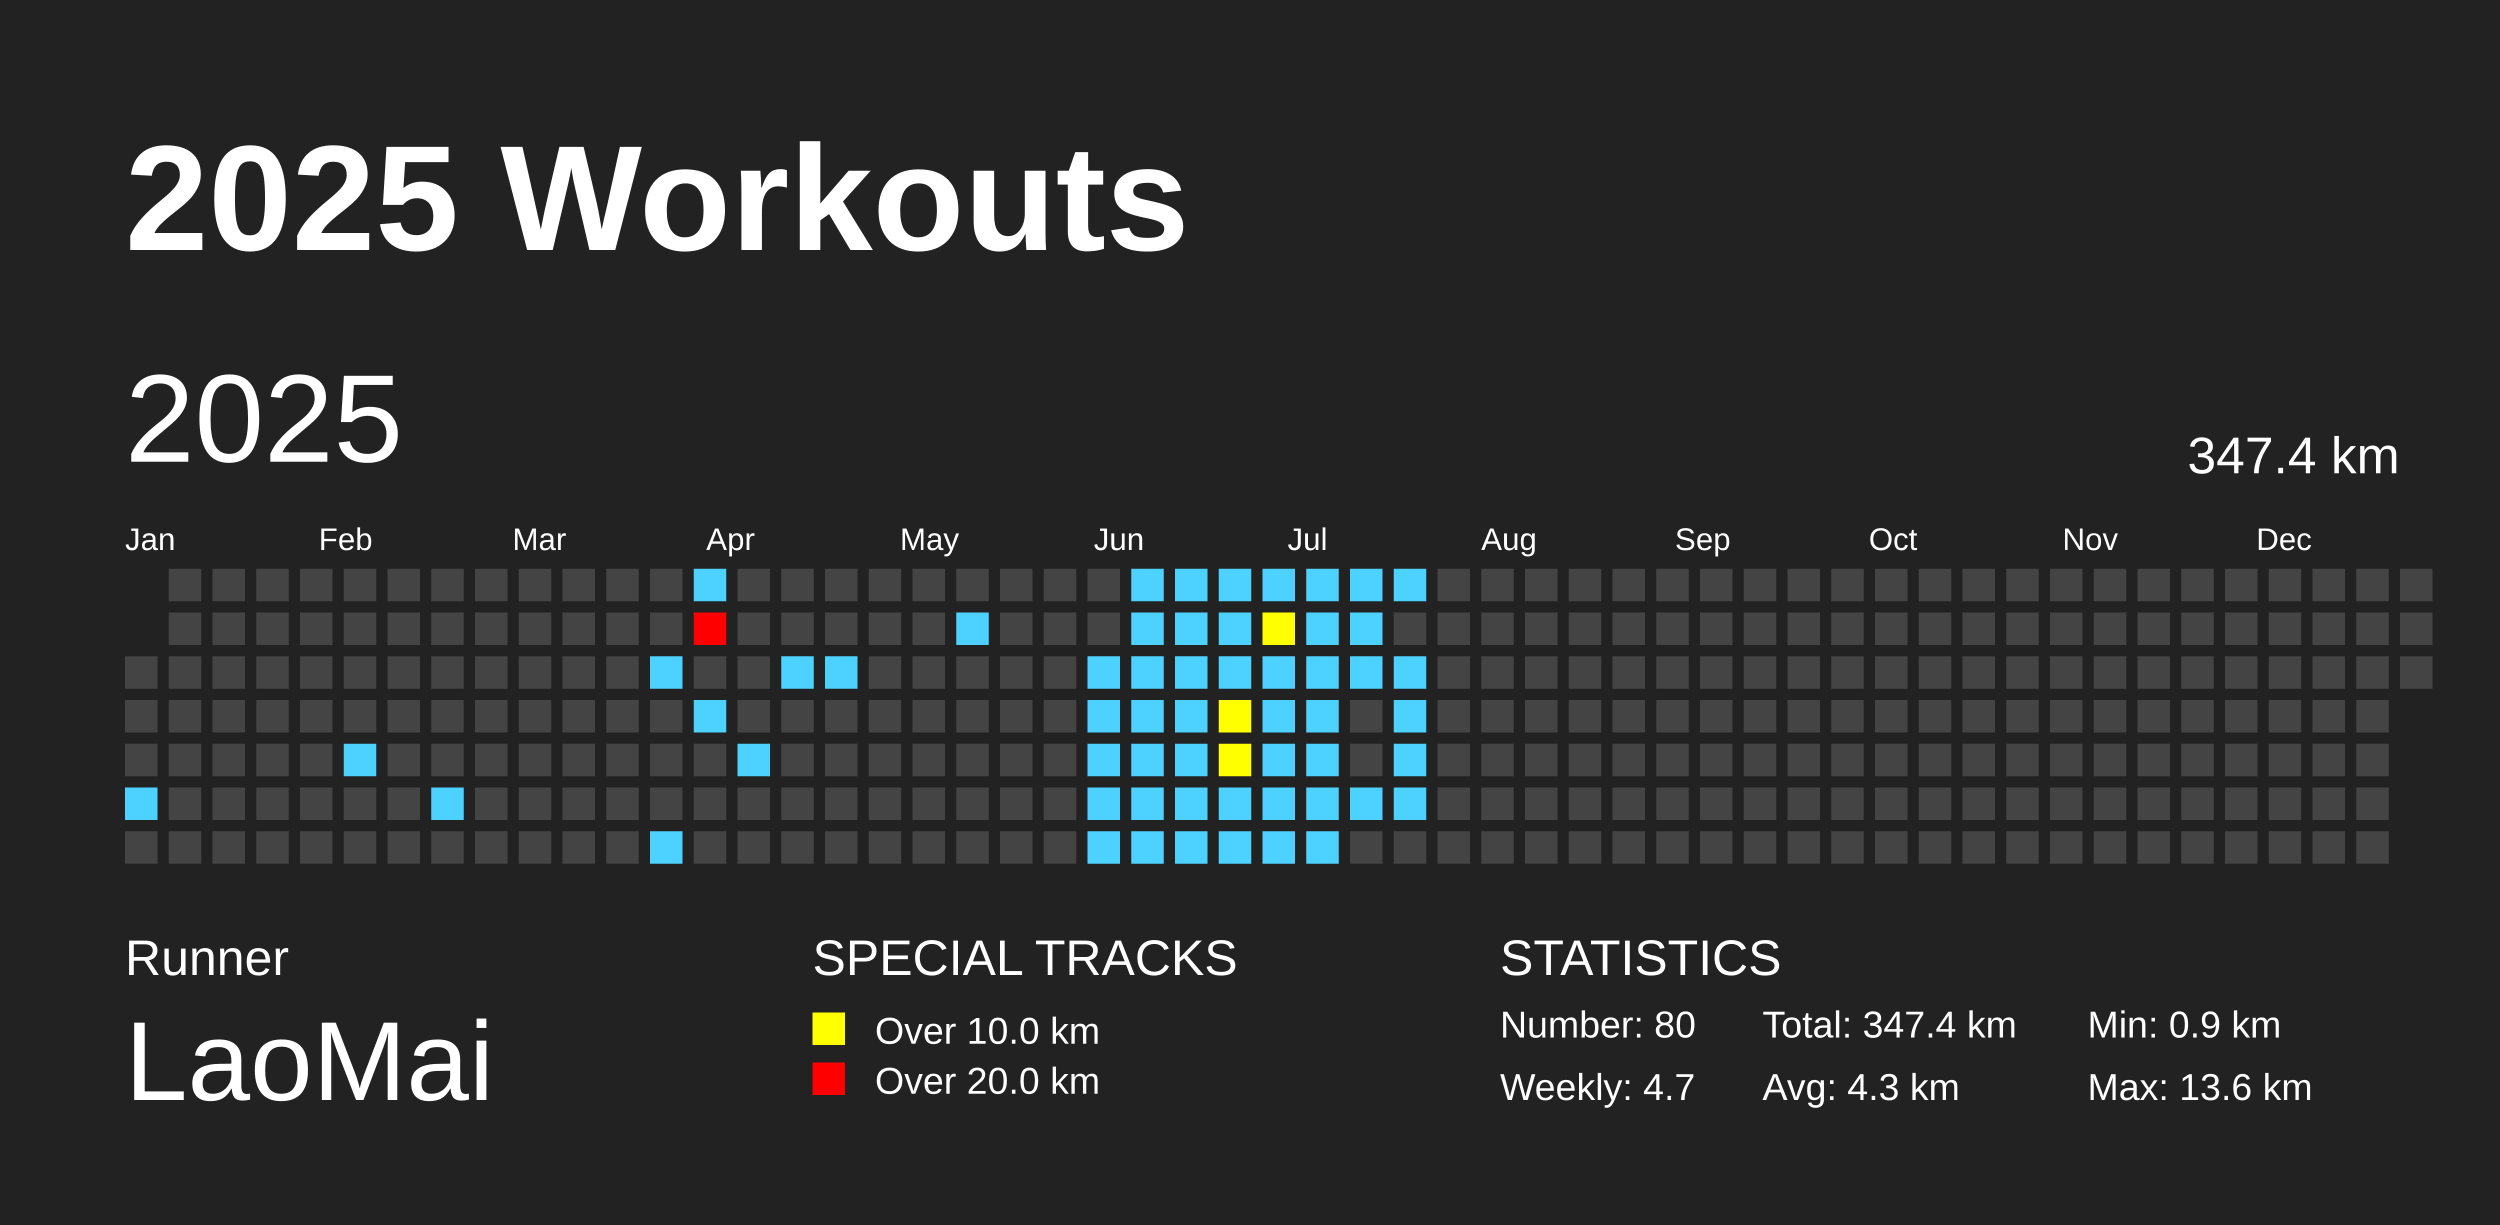
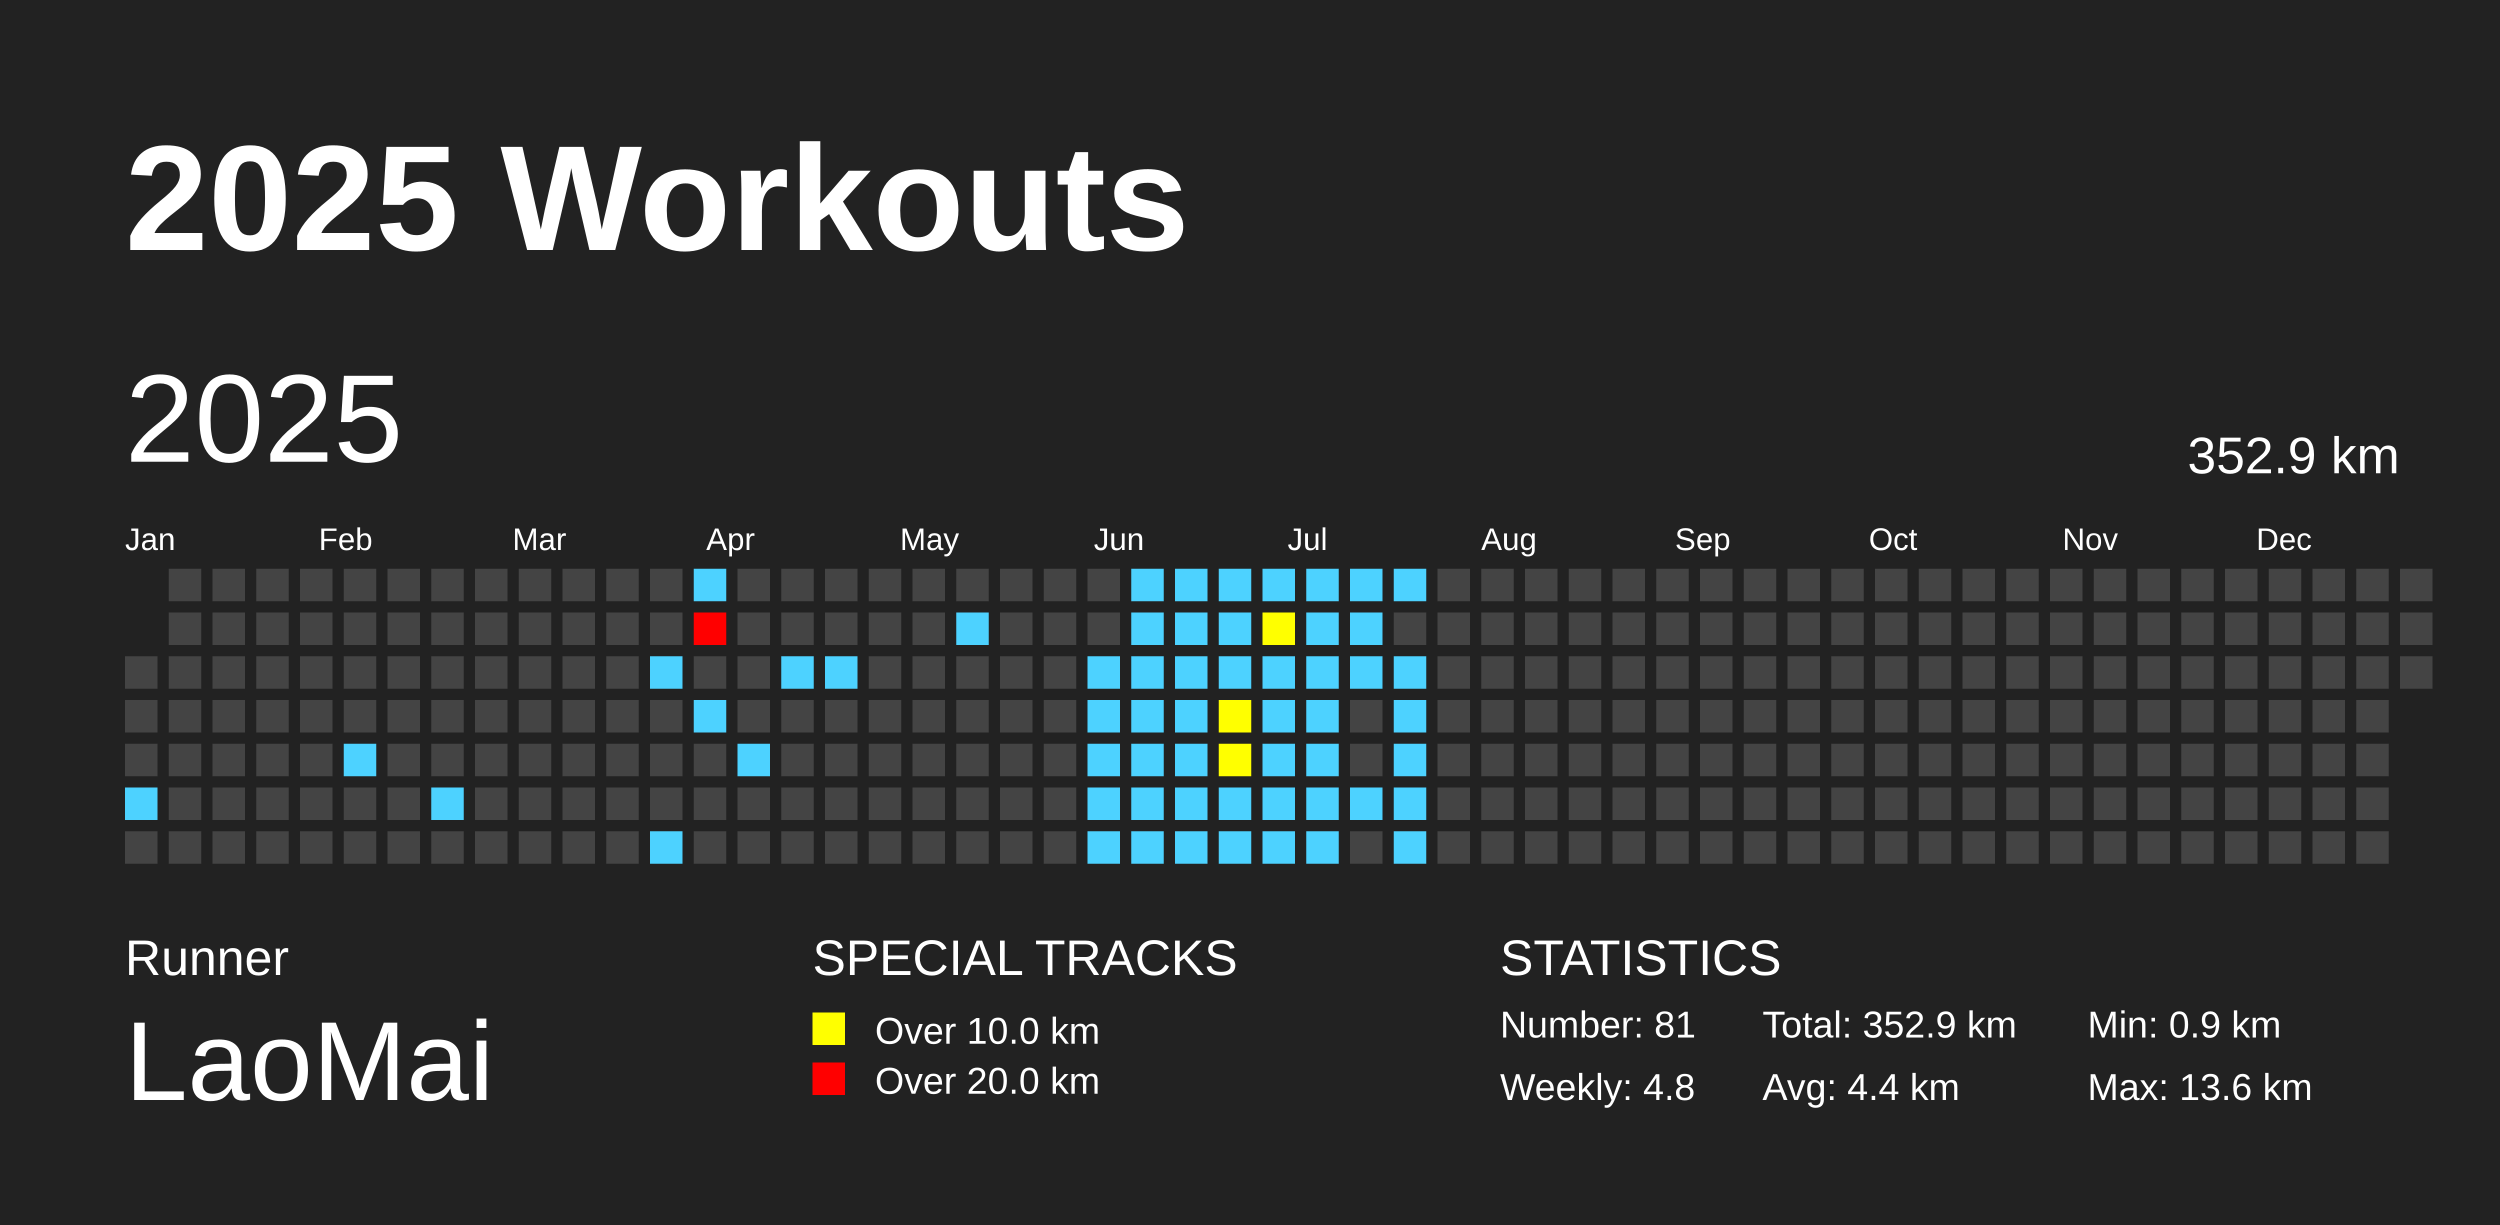
<svg xmlns="http://www.w3.org/2000/svg" baseProfile="full" height="98mm" version="1.1" viewBox="0,0,200,98" width="200mm">
  <defs />
  <rect fill="#222222" height="98" width="200" x="0" y="0" />
  <text fill="#FFFFFF" style="font-size:12px; font-family:Arial; font-weight:bold;" x="10" y="20">2025 Workouts</text>
  <text fill="#FFFFFF" style="font-size:4px; font-family:Arial" x="10" y="78">Runner</text>
  <text fill="#FFFFFF" style="font-size:9px; font-family:Arial" x="10" y="88">LaoMai</text>
  <text fill="#FFFFFF" style="font-size:4px; font-family:Arial" x="65" y="78">SPECIAL TRACKS</text>
  <rect fill="yellow" height="2.6" width="2.6" x="65" y="81" />
  <text fill="#FFFFFF" style="font-size:3px; font-family:Arial" x="70" y="83.5">Over 10.0 km</text>
  <rect fill="red" height="2.6" width="2.6" x="65" y="85" />
  <text fill="#FFFFFF" style="font-size:3px; font-family:Arial" x="70" y="87.5">Over 20.0 km</text>
  <text fill="#FFFFFF" style="font-size:4px; font-family:Arial" x="120" y="78">STATISTICS</text>
-   <text fill="#FFFFFF" style="font-size:3px; font-family:Arial" x="120" y="83">Number: 80</text>
-   <text fill="#FFFFFF" style="font-size:3px; font-family:Arial" x="120" y="88">Weekly: 4.7</text>
-   <text fill="#FFFFFF" style="font-size:3px; font-family:Arial" x="141" y="83">Total: 347.4 km</text>
-   <text fill="#FFFFFF" style="font-size:3px; font-family:Arial" x="141" y="88">Avg: 4.3 km</text>
+   <text fill="#FFFFFF" style="font-size:3px; font-family:Arial" x="120" y="83">Number: 81</text>
+   <text fill="#FFFFFF" style="font-size:3px; font-family:Arial" x="120" y="88">Weekly: 4.8</text>
+   <text fill="#FFFFFF" style="font-size:3px; font-family:Arial" x="141" y="83">Total: 352.9 km</text>
+   <text fill="#FFFFFF" style="font-size:3px; font-family:Arial" x="141" y="88">Avg: 4.4 km</text>
  <text fill="#FFFFFF" style="font-size:3px; font-family:Arial" x="167" y="83">Min: 0.9 km</text>
  <text fill="#FFFFFF" style="font-size:3px; font-family:Arial" x="167" y="88">Max: 13.6 km</text>
  <text dominant-baseline="hanging" fill="#FFFFFF" style="font-size:10.0px; font-family:Arial;" x="10" y="30">2025</text>
-   <text dominant-baseline="hanging" fill="#FFFFFF" style="font-size:4.125px; font-family:Arial;" x="175" y="35">347.4 km</text>
+   <text dominant-baseline="hanging" fill="#FFFFFF" style="font-size:4.125px; font-family:Arial;" x="175" y="35">352.9 km</text>
  <text fill="#FFFFFF" style="font-size:2.5px; font-family:Arial" x="10.0" y="44">Jan</text>
  <text fill="#FFFFFF" style="font-size:2.5px; font-family:Arial" x="25.5" y="44">Feb</text>
  <text fill="#FFFFFF" style="font-size:2.5px; font-family:Arial" x="41.0" y="44">Mar</text>
  <text fill="#FFFFFF" style="font-size:2.5px; font-family:Arial" x="56.5" y="44">Apr</text>
  <text fill="#FFFFFF" style="font-size:2.5px; font-family:Arial" x="72.0" y="44">May</text>
  <text fill="#FFFFFF" style="font-size:2.5px; font-family:Arial" x="87.5" y="44">Jun</text>
  <text fill="#FFFFFF" style="font-size:2.5px; font-family:Arial" x="103.0" y="44">Jul</text>
  <text fill="#FFFFFF" style="font-size:2.5px; font-family:Arial" x="118.5" y="44">Aug</text>
  <text fill="#FFFFFF" style="font-size:2.5px; font-family:Arial" x="134.0" y="44">Sep</text>
  <text fill="#FFFFFF" style="font-size:2.5px; font-family:Arial" x="149.5" y="44">Oct</text>
  <text fill="#FFFFFF" style="font-size:2.5px; font-family:Arial" x="165.0" y="44">Nov</text>
  <text fill="#FFFFFF" style="font-size:2.5px; font-family:Arial" x="180.5" y="44">Dec</text>
  <rect fill="#444444" height="2.6" width="2.6" x="10.0" y="52.5" />
  <rect fill="#444444" height="2.6" width="2.6" x="10.0" y="56.0" />
  <rect fill="#444444" height="2.6" width="2.6" x="10.0" y="59.5" />
  <rect fill="#4DD2FF" height="2.6" width="2.6" x="10.0" y="63.0" />
  <rect fill="#444444" height="2.6" width="2.6" x="10.0" y="66.5" />
  <rect fill="#444444" height="2.6" width="2.6" x="13.5" y="45.5" />
  <rect fill="#444444" height="2.6" width="2.6" x="13.5" y="49.0" />
  <rect fill="#444444" height="2.6" width="2.6" x="13.5" y="52.5" />
  <rect fill="#444444" height="2.6" width="2.6" x="13.5" y="56.0" />
  <rect fill="#444444" height="2.6" width="2.6" x="13.5" y="59.5" />
  <rect fill="#444444" height="2.6" width="2.6" x="13.5" y="63.0" />
  <rect fill="#444444" height="2.6" width="2.6" x="13.5" y="66.5" />
  <rect fill="#444444" height="2.6" width="2.6" x="17.0" y="45.5" />
  <rect fill="#444444" height="2.6" width="2.6" x="17.0" y="49.0" />
  <rect fill="#444444" height="2.6" width="2.6" x="17.0" y="52.5" />
  <rect fill="#444444" height="2.6" width="2.6" x="17.0" y="56.0" />
  <rect fill="#444444" height="2.6" width="2.6" x="17.0" y="59.5" />
  <rect fill="#444444" height="2.6" width="2.6" x="17.0" y="63.0" />
  <rect fill="#444444" height="2.6" width="2.6" x="17.0" y="66.5" />
  <rect fill="#444444" height="2.6" width="2.6" x="20.5" y="45.5" />
  <rect fill="#444444" height="2.6" width="2.6" x="20.5" y="49.0" />
  <rect fill="#444444" height="2.6" width="2.6" x="20.5" y="52.5" />
  <rect fill="#444444" height="2.6" width="2.6" x="20.5" y="56.0" />
  <rect fill="#444444" height="2.6" width="2.6" x="20.5" y="59.5" />
  <rect fill="#444444" height="2.6" width="2.6" x="20.5" y="63.0" />
  <rect fill="#444444" height="2.6" width="2.6" x="20.5" y="66.5" />
  <rect fill="#444444" height="2.6" width="2.6" x="24.0" y="45.5" />
  <rect fill="#444444" height="2.6" width="2.6" x="24.0" y="49.0" />
  <rect fill="#444444" height="2.6" width="2.6" x="24.0" y="52.5" />
  <rect fill="#444444" height="2.6" width="2.6" x="24.0" y="56.0" />
  <rect fill="#444444" height="2.6" width="2.6" x="24.0" y="59.5" />
  <rect fill="#444444" height="2.6" width="2.6" x="24.0" y="63.0" />
  <rect fill="#444444" height="2.6" width="2.6" x="24.0" y="66.5" />
  <rect fill="#444444" height="2.6" width="2.6" x="27.5" y="45.5" />
  <rect fill="#444444" height="2.6" width="2.6" x="27.5" y="49.0" />
  <rect fill="#444444" height="2.6" width="2.6" x="27.5" y="52.5" />
  <rect fill="#444444" height="2.6" width="2.6" x="27.5" y="56.0" />
  <rect fill="#4DD2FF" height="2.6" width="2.6" x="27.5" y="59.5" />
  <rect fill="#444444" height="2.6" width="2.6" x="27.5" y="63.0" />
  <rect fill="#444444" height="2.6" width="2.6" x="27.5" y="66.5" />
  <rect fill="#444444" height="2.6" width="2.6" x="31.0" y="45.5" />
  <rect fill="#444444" height="2.6" width="2.6" x="31.0" y="49.0" />
  <rect fill="#444444" height="2.6" width="2.6" x="31.0" y="52.5" />
  <rect fill="#444444" height="2.6" width="2.6" x="31.0" y="56.0" />
  <rect fill="#444444" height="2.6" width="2.6" x="31.0" y="59.5" />
  <rect fill="#444444" height="2.6" width="2.6" x="31.0" y="63.0" />
  <rect fill="#444444" height="2.6" width="2.6" x="31.0" y="66.5" />
  <rect fill="#444444" height="2.6" width="2.6" x="34.5" y="45.5" />
  <rect fill="#444444" height="2.6" width="2.6" x="34.5" y="49.0" />
  <rect fill="#444444" height="2.6" width="2.6" x="34.5" y="52.5" />
  <rect fill="#444444" height="2.6" width="2.6" x="34.5" y="56.0" />
  <rect fill="#444444" height="2.6" width="2.6" x="34.5" y="59.5" />
  <rect fill="#4DD2FF" height="2.6" width="2.6" x="34.5" y="63.0" />
  <rect fill="#444444" height="2.6" width="2.6" x="34.5" y="66.5" />
  <rect fill="#444444" height="2.6" width="2.6" x="38.0" y="45.5" />
  <rect fill="#444444" height="2.6" width="2.6" x="38.0" y="49.0" />
  <rect fill="#444444" height="2.6" width="2.6" x="38.0" y="52.5" />
  <rect fill="#444444" height="2.6" width="2.6" x="38.0" y="56.0" />
  <rect fill="#444444" height="2.6" width="2.6" x="38.0" y="59.5" />
  <rect fill="#444444" height="2.6" width="2.6" x="38.0" y="63.0" />
  <rect fill="#444444" height="2.6" width="2.6" x="38.0" y="66.5" />
  <rect fill="#444444" height="2.6" width="2.6" x="41.5" y="45.5" />
  <rect fill="#444444" height="2.6" width="2.6" x="41.5" y="49.0" />
  <rect fill="#444444" height="2.6" width="2.6" x="41.5" y="52.5" />
  <rect fill="#444444" height="2.6" width="2.6" x="41.5" y="56.0" />
  <rect fill="#444444" height="2.6" width="2.6" x="41.5" y="59.5" />
  <rect fill="#444444" height="2.6" width="2.6" x="41.5" y="63.0" />
  <rect fill="#444444" height="2.6" width="2.6" x="41.5" y="66.5" />
  <rect fill="#444444" height="2.6" width="2.6" x="45.0" y="45.5" />
  <rect fill="#444444" height="2.6" width="2.6" x="45.0" y="49.0" />
  <rect fill="#444444" height="2.6" width="2.6" x="45.0" y="52.5" />
  <rect fill="#444444" height="2.6" width="2.6" x="45.0" y="56.0" />
  <rect fill="#444444" height="2.6" width="2.6" x="45.0" y="59.5" />
  <rect fill="#444444" height="2.6" width="2.6" x="45.0" y="63.0" />
  <rect fill="#444444" height="2.6" width="2.6" x="45.0" y="66.5" />
  <rect fill="#444444" height="2.6" width="2.6" x="48.5" y="45.5" />
  <rect fill="#444444" height="2.6" width="2.6" x="48.5" y="49.0" />
  <rect fill="#444444" height="2.6" width="2.6" x="48.5" y="52.5" />
  <rect fill="#444444" height="2.6" width="2.6" x="48.5" y="56.0" />
  <rect fill="#444444" height="2.6" width="2.6" x="48.5" y="59.5" />
  <rect fill="#444444" height="2.6" width="2.6" x="48.5" y="63.0" />
  <rect fill="#444444" height="2.6" width="2.6" x="48.5" y="66.5" />
  <rect fill="#444444" height="2.6" width="2.6" x="52.0" y="45.5" />
  <rect fill="#444444" height="2.6" width="2.6" x="52.0" y="49.0" />
  <rect fill="#4DD2FF" height="2.6" width="2.6" x="52.0" y="52.5" />
  <rect fill="#444444" height="2.6" width="2.6" x="52.0" y="56.0" />
  <rect fill="#444444" height="2.6" width="2.6" x="52.0" y="59.5" />
  <rect fill="#444444" height="2.6" width="2.6" x="52.0" y="63.0" />
  <rect fill="#4DD2FF" height="2.6" width="2.6" x="52.0" y="66.5" />
  <rect fill="#4DD2FF" height="2.6" width="2.6" x="55.5" y="45.5" />
  <rect fill="red" height="2.6" width="2.6" x="55.5" y="49.0" />
  <rect fill="#444444" height="2.6" width="2.6" x="55.5" y="52.5" />
  <rect fill="#4DD2FF" height="2.6" width="2.6" x="55.5" y="56.0" />
  <rect fill="#444444" height="2.6" width="2.6" x="55.5" y="59.5" />
  <rect fill="#444444" height="2.6" width="2.6" x="55.5" y="63.0" />
  <rect fill="#444444" height="2.6" width="2.6" x="55.5" y="66.5" />
  <rect fill="#444444" height="2.6" width="2.6" x="59.0" y="45.5" />
  <rect fill="#444444" height="2.6" width="2.6" x="59.0" y="49.0" />
  <rect fill="#444444" height="2.6" width="2.6" x="59.0" y="52.5" />
  <rect fill="#444444" height="2.6" width="2.6" x="59.0" y="56.0" />
  <rect fill="#4DD2FF" height="2.6" width="2.6" x="59.0" y="59.5" />
  <rect fill="#444444" height="2.6" width="2.6" x="59.0" y="63.0" />
  <rect fill="#444444" height="2.6" width="2.6" x="59.0" y="66.5" />
  <rect fill="#444444" height="2.6" width="2.6" x="62.5" y="45.5" />
  <rect fill="#444444" height="2.6" width="2.6" x="62.5" y="49.0" />
  <rect fill="#4DD2FF" height="2.6" width="2.6" x="62.5" y="52.5" />
  <rect fill="#444444" height="2.6" width="2.6" x="62.5" y="56.0" />
  <rect fill="#444444" height="2.6" width="2.6" x="62.5" y="59.5" />
  <rect fill="#444444" height="2.6" width="2.6" x="62.5" y="63.0" />
  <rect fill="#444444" height="2.6" width="2.6" x="62.5" y="66.5" />
  <rect fill="#444444" height="2.6" width="2.6" x="66.0" y="45.5" />
  <rect fill="#444444" height="2.6" width="2.6" x="66.0" y="49.0" />
  <rect fill="#4DD2FF" height="2.6" width="2.6" x="66.0" y="52.5" />
  <rect fill="#444444" height="2.6" width="2.6" x="66.0" y="56.0" />
  <rect fill="#444444" height="2.6" width="2.6" x="66.0" y="59.5" />
  <rect fill="#444444" height="2.6" width="2.6" x="66.0" y="63.0" />
  <rect fill="#444444" height="2.6" width="2.6" x="66.0" y="66.5" />
  <rect fill="#444444" height="2.6" width="2.6" x="69.5" y="45.5" />
  <rect fill="#444444" height="2.6" width="2.6" x="69.5" y="49.0" />
  <rect fill="#444444" height="2.6" width="2.6" x="69.5" y="52.5" />
  <rect fill="#444444" height="2.6" width="2.6" x="69.5" y="56.0" />
  <rect fill="#444444" height="2.6" width="2.6" x="69.5" y="59.5" />
  <rect fill="#444444" height="2.6" width="2.6" x="69.5" y="63.0" />
  <rect fill="#444444" height="2.6" width="2.6" x="69.5" y="66.5" />
  <rect fill="#444444" height="2.6" width="2.6" x="73.0" y="45.5" />
  <rect fill="#444444" height="2.6" width="2.6" x="73.0" y="49.0" />
  <rect fill="#444444" height="2.6" width="2.6" x="73.0" y="52.5" />
  <rect fill="#444444" height="2.6" width="2.6" x="73.0" y="56.0" />
  <rect fill="#444444" height="2.6" width="2.6" x="73.0" y="59.5" />
  <rect fill="#444444" height="2.6" width="2.6" x="73.0" y="63.0" />
  <rect fill="#444444" height="2.6" width="2.6" x="73.0" y="66.5" />
  <rect fill="#444444" height="2.6" width="2.6" x="76.5" y="45.5" />
  <rect fill="#4DD2FF" height="2.6" width="2.6" x="76.5" y="49.0" />
  <rect fill="#444444" height="2.6" width="2.6" x="76.5" y="52.5" />
  <rect fill="#444444" height="2.6" width="2.6" x="76.5" y="56.0" />
  <rect fill="#444444" height="2.6" width="2.6" x="76.5" y="59.5" />
  <rect fill="#444444" height="2.6" width="2.6" x="76.5" y="63.0" />
  <rect fill="#444444" height="2.6" width="2.6" x="76.5" y="66.5" />
  <rect fill="#444444" height="2.6" width="2.6" x="80.0" y="45.5" />
  <rect fill="#444444" height="2.6" width="2.6" x="80.0" y="49.0" />
  <rect fill="#444444" height="2.6" width="2.6" x="80.0" y="52.5" />
  <rect fill="#444444" height="2.6" width="2.6" x="80.0" y="56.0" />
  <rect fill="#444444" height="2.6" width="2.6" x="80.0" y="59.5" />
  <rect fill="#444444" height="2.6" width="2.6" x="80.0" y="63.0" />
  <rect fill="#444444" height="2.6" width="2.6" x="80.0" y="66.5" />
  <rect fill="#444444" height="2.6" width="2.6" x="83.5" y="45.5" />
  <rect fill="#444444" height="2.6" width="2.6" x="83.5" y="49.0" />
  <rect fill="#444444" height="2.6" width="2.6" x="83.5" y="52.5" />
  <rect fill="#444444" height="2.6" width="2.6" x="83.5" y="56.0" />
  <rect fill="#444444" height="2.6" width="2.6" x="83.5" y="59.5" />
  <rect fill="#444444" height="2.6" width="2.6" x="83.5" y="63.0" />
  <rect fill="#444444" height="2.6" width="2.6" x="83.5" y="66.5" />
  <rect fill="#444444" height="2.6" width="2.6" x="87.0" y="45.5" />
  <rect fill="#444444" height="2.6" width="2.6" x="87.0" y="49.0" />
  <rect fill="#4DD2FF" height="2.6" width="2.6" x="87.0" y="52.5" />
  <rect fill="#4DD2FF" height="2.6" width="2.6" x="87.0" y="56.0" />
  <rect fill="#4DD2FF" height="2.6" width="2.6" x="87.0" y="59.5" />
  <rect fill="#4DD2FF" height="2.6" width="2.6" x="87.0" y="63.0" />
  <rect fill="#4DD2FF" height="2.6" width="2.6" x="87.0" y="66.5" />
  <rect fill="#4DD2FF" height="2.6" width="2.6" x="90.5" y="45.5" />
  <rect fill="#4DD2FF" height="2.6" width="2.6" x="90.5" y="49.0" />
  <rect fill="#4DD2FF" height="2.6" width="2.6" x="90.5" y="52.5" />
  <rect fill="#4DD2FF" height="2.6" width="2.6" x="90.5" y="56.0" />
  <rect fill="#4DD2FF" height="2.6" width="2.6" x="90.5" y="59.5" />
  <rect fill="#4DD2FF" height="2.6" width="2.6" x="90.5" y="63.0" />
  <rect fill="#4DD2FF" height="2.6" width="2.6" x="90.5" y="66.5" />
  <rect fill="#4DD2FF" height="2.6" width="2.6" x="94.0" y="45.5" />
  <rect fill="#4DD2FF" height="2.6" width="2.6" x="94.0" y="49.0" />
  <rect fill="#4DD2FF" height="2.6" width="2.6" x="94.0" y="52.5" />
  <rect fill="#4DD2FF" height="2.6" width="2.6" x="94.0" y="56.0" />
  <rect fill="#4DD2FF" height="2.6" width="2.6" x="94.0" y="59.5" />
  <rect fill="#4DD2FF" height="2.6" width="2.6" x="94.0" y="63.0" />
  <rect fill="#4DD2FF" height="2.6" width="2.6" x="94.0" y="66.5" />
  <rect fill="#4DD2FF" height="2.6" width="2.6" x="97.5" y="45.5" />
  <rect fill="#4DD2FF" height="2.6" width="2.6" x="97.5" y="49.0" />
  <rect fill="#4DD2FF" height="2.6" width="2.6" x="97.5" y="52.5" />
  <rect fill="yellow" height="2.6" width="2.6" x="97.5" y="56.0" />
  <rect fill="yellow" height="2.6" width="2.6" x="97.5" y="59.5" />
  <rect fill="#4DD2FF" height="2.6" width="2.6" x="97.5" y="63.0" />
  <rect fill="#4DD2FF" height="2.6" width="2.6" x="97.5" y="66.5" />
  <rect fill="#4DD2FF" height="2.6" width="2.6" x="101.0" y="45.5" />
  <rect fill="yellow" height="2.6" width="2.6" x="101.0" y="49.0" />
  <rect fill="#4DD2FF" height="2.6" width="2.6" x="101.0" y="52.5" />
  <rect fill="#4DD2FF" height="2.6" width="2.6" x="101.0" y="56.0" />
  <rect fill="#4DD2FF" height="2.6" width="2.6" x="101.0" y="59.5" />
  <rect fill="#4DD2FF" height="2.6" width="2.6" x="101.0" y="63.0" />
  <rect fill="#4DD2FF" height="2.6" width="2.6" x="101.0" y="66.5" />
  <rect fill="#4DD2FF" height="2.6" width="2.6" x="104.5" y="45.5" />
  <rect fill="#4DD2FF" height="2.6" width="2.6" x="104.5" y="49.0" />
  <rect fill="#4DD2FF" height="2.6" width="2.6" x="104.5" y="52.5" />
  <rect fill="#4DD2FF" height="2.6" width="2.6" x="104.5" y="56.0" />
  <rect fill="#4DD2FF" height="2.6" width="2.6" x="104.5" y="59.5" />
  <rect fill="#4DD2FF" height="2.6" width="2.6" x="104.5" y="63.0" />
  <rect fill="#4DD2FF" height="2.6" width="2.6" x="104.5" y="66.5" />
  <rect fill="#4DD2FF" height="2.6" width="2.6" x="108.0" y="45.5" />
  <rect fill="#4DD2FF" height="2.6" width="2.6" x="108.0" y="49.0" />
  <rect fill="#4DD2FF" height="2.6" width="2.6" x="108.0" y="52.5" />
  <rect fill="#444444" height="2.6" width="2.6" x="108.0" y="56.0" />
  <rect fill="#444444" height="2.6" width="2.6" x="108.0" y="59.5" />
  <rect fill="#4DD2FF" height="2.6" width="2.6" x="108.0" y="63.0" />
  <rect fill="#444444" height="2.6" width="2.6" x="108.0" y="66.5" />
  <rect fill="#4DD2FF" height="2.6" width="2.6" x="111.5" y="45.5" />
  <rect fill="#444444" height="2.6" width="2.6" x="111.5" y="49.0" />
  <rect fill="#4DD2FF" height="2.6" width="2.6" x="111.5" y="52.5" />
  <rect fill="#4DD2FF" height="2.6" width="2.6" x="111.5" y="56.0" />
  <rect fill="#4DD2FF" height="2.6" width="2.6" x="111.5" y="59.5" />
  <rect fill="#4DD2FF" height="2.6" width="2.6" x="111.5" y="63.0" />
-   <rect fill="#444444" height="2.6" width="2.6" x="111.5" y="66.5" />
+   <rect fill="#4DD2FF" height="2.6" width="2.6" x="111.5" y="66.5" />
  <rect fill="#444444" height="2.6" width="2.6" x="115.0" y="45.5" />
  <rect fill="#444444" height="2.6" width="2.6" x="115.0" y="49.0" />
  <rect fill="#444444" height="2.6" width="2.6" x="115.0" y="52.5" />
  <rect fill="#444444" height="2.6" width="2.6" x="115.0" y="56.0" />
  <rect fill="#444444" height="2.6" width="2.6" x="115.0" y="59.5" />
  <rect fill="#444444" height="2.6" width="2.6" x="115.0" y="63.0" />
  <rect fill="#444444" height="2.6" width="2.6" x="115.0" y="66.5" />
  <rect fill="#444444" height="2.6" width="2.6" x="118.5" y="45.5" />
  <rect fill="#444444" height="2.6" width="2.6" x="118.5" y="49.0" />
  <rect fill="#444444" height="2.6" width="2.6" x="118.5" y="52.5" />
  <rect fill="#444444" height="2.6" width="2.6" x="118.5" y="56.0" />
  <rect fill="#444444" height="2.6" width="2.6" x="118.5" y="59.5" />
  <rect fill="#444444" height="2.6" width="2.6" x="118.5" y="63.0" />
  <rect fill="#444444" height="2.6" width="2.6" x="118.5" y="66.5" />
  <rect fill="#444444" height="2.6" width="2.6" x="122.0" y="45.5" />
  <rect fill="#444444" height="2.6" width="2.6" x="122.0" y="49.0" />
  <rect fill="#444444" height="2.6" width="2.6" x="122.0" y="52.5" />
  <rect fill="#444444" height="2.6" width="2.6" x="122.0" y="56.0" />
  <rect fill="#444444" height="2.6" width="2.6" x="122.0" y="59.5" />
  <rect fill="#444444" height="2.6" width="2.6" x="122.0" y="63.0" />
  <rect fill="#444444" height="2.6" width="2.6" x="122.0" y="66.5" />
  <rect fill="#444444" height="2.6" width="2.6" x="125.5" y="45.5" />
  <rect fill="#444444" height="2.6" width="2.6" x="125.5" y="49.0" />
  <rect fill="#444444" height="2.6" width="2.6" x="125.5" y="52.5" />
  <rect fill="#444444" height="2.6" width="2.6" x="125.5" y="56.0" />
  <rect fill="#444444" height="2.6" width="2.6" x="125.5" y="59.5" />
  <rect fill="#444444" height="2.6" width="2.6" x="125.5" y="63.0" />
  <rect fill="#444444" height="2.6" width="2.6" x="125.5" y="66.5" />
  <rect fill="#444444" height="2.6" width="2.6" x="129.0" y="45.5" />
  <rect fill="#444444" height="2.6" width="2.6" x="129.0" y="49.0" />
  <rect fill="#444444" height="2.6" width="2.6" x="129.0" y="52.5" />
  <rect fill="#444444" height="2.6" width="2.6" x="129.0" y="56.0" />
  <rect fill="#444444" height="2.6" width="2.6" x="129.0" y="59.5" />
  <rect fill="#444444" height="2.6" width="2.6" x="129.0" y="63.0" />
  <rect fill="#444444" height="2.6" width="2.6" x="129.0" y="66.5" />
  <rect fill="#444444" height="2.6" width="2.6" x="132.5" y="45.5" />
  <rect fill="#444444" height="2.6" width="2.6" x="132.5" y="49.0" />
  <rect fill="#444444" height="2.6" width="2.6" x="132.5" y="52.5" />
  <rect fill="#444444" height="2.6" width="2.6" x="132.5" y="56.0" />
  <rect fill="#444444" height="2.6" width="2.6" x="132.5" y="59.5" />
  <rect fill="#444444" height="2.6" width="2.6" x="132.5" y="63.0" />
  <rect fill="#444444" height="2.6" width="2.6" x="132.5" y="66.5" />
  <rect fill="#444444" height="2.6" width="2.6" x="136.0" y="45.5" />
  <rect fill="#444444" height="2.6" width="2.6" x="136.0" y="49.0" />
  <rect fill="#444444" height="2.6" width="2.6" x="136.0" y="52.5" />
  <rect fill="#444444" height="2.6" width="2.6" x="136.0" y="56.0" />
  <rect fill="#444444" height="2.6" width="2.6" x="136.0" y="59.5" />
  <rect fill="#444444" height="2.6" width="2.6" x="136.0" y="63.0" />
  <rect fill="#444444" height="2.6" width="2.6" x="136.0" y="66.5" />
  <rect fill="#444444" height="2.6" width="2.6" x="139.5" y="45.5" />
  <rect fill="#444444" height="2.6" width="2.6" x="139.5" y="49.0" />
  <rect fill="#444444" height="2.6" width="2.6" x="139.5" y="52.5" />
  <rect fill="#444444" height="2.6" width="2.6" x="139.5" y="56.0" />
  <rect fill="#444444" height="2.6" width="2.6" x="139.5" y="59.5" />
  <rect fill="#444444" height="2.6" width="2.6" x="139.5" y="63.0" />
  <rect fill="#444444" height="2.6" width="2.6" x="139.5" y="66.5" />
  <rect fill="#444444" height="2.6" width="2.6" x="143.0" y="45.5" />
  <rect fill="#444444" height="2.6" width="2.6" x="143.0" y="49.0" />
  <rect fill="#444444" height="2.6" width="2.6" x="143.0" y="52.5" />
  <rect fill="#444444" height="2.6" width="2.6" x="143.0" y="56.0" />
  <rect fill="#444444" height="2.6" width="2.6" x="143.0" y="59.5" />
  <rect fill="#444444" height="2.6" width="2.6" x="143.0" y="63.0" />
  <rect fill="#444444" height="2.6" width="2.6" x="143.0" y="66.5" />
  <rect fill="#444444" height="2.6" width="2.6" x="146.5" y="45.5" />
  <rect fill="#444444" height="2.6" width="2.6" x="146.5" y="49.0" />
  <rect fill="#444444" height="2.6" width="2.6" x="146.5" y="52.5" />
  <rect fill="#444444" height="2.6" width="2.6" x="146.5" y="56.0" />
  <rect fill="#444444" height="2.6" width="2.6" x="146.5" y="59.5" />
  <rect fill="#444444" height="2.6" width="2.6" x="146.5" y="63.0" />
  <rect fill="#444444" height="2.6" width="2.6" x="146.5" y="66.5" />
  <rect fill="#444444" height="2.6" width="2.6" x="150.0" y="45.5" />
  <rect fill="#444444" height="2.6" width="2.6" x="150.0" y="49.0" />
  <rect fill="#444444" height="2.6" width="2.6" x="150.0" y="52.5" />
  <rect fill="#444444" height="2.6" width="2.6" x="150.0" y="56.0" />
  <rect fill="#444444" height="2.6" width="2.6" x="150.0" y="59.5" />
  <rect fill="#444444" height="2.6" width="2.6" x="150.0" y="63.0" />
  <rect fill="#444444" height="2.6" width="2.6" x="150.0" y="66.5" />
  <rect fill="#444444" height="2.6" width="2.6" x="153.5" y="45.5" />
  <rect fill="#444444" height="2.6" width="2.6" x="153.5" y="49.0" />
  <rect fill="#444444" height="2.6" width="2.6" x="153.5" y="52.5" />
  <rect fill="#444444" height="2.6" width="2.6" x="153.5" y="56.0" />
  <rect fill="#444444" height="2.6" width="2.6" x="153.5" y="59.5" />
  <rect fill="#444444" height="2.6" width="2.6" x="153.5" y="63.0" />
  <rect fill="#444444" height="2.6" width="2.6" x="153.5" y="66.5" />
  <rect fill="#444444" height="2.6" width="2.6" x="157.0" y="45.5" />
  <rect fill="#444444" height="2.6" width="2.6" x="157.0" y="49.0" />
  <rect fill="#444444" height="2.6" width="2.6" x="157.0" y="52.5" />
  <rect fill="#444444" height="2.6" width="2.6" x="157.0" y="56.0" />
  <rect fill="#444444" height="2.6" width="2.6" x="157.0" y="59.5" />
  <rect fill="#444444" height="2.6" width="2.6" x="157.0" y="63.0" />
  <rect fill="#444444" height="2.6" width="2.6" x="157.0" y="66.5" />
  <rect fill="#444444" height="2.6" width="2.6" x="160.5" y="45.5" />
  <rect fill="#444444" height="2.6" width="2.6" x="160.5" y="49.0" />
  <rect fill="#444444" height="2.6" width="2.6" x="160.5" y="52.5" />
  <rect fill="#444444" height="2.6" width="2.6" x="160.5" y="56.0" />
  <rect fill="#444444" height="2.6" width="2.6" x="160.5" y="59.5" />
  <rect fill="#444444" height="2.6" width="2.6" x="160.5" y="63.0" />
  <rect fill="#444444" height="2.6" width="2.6" x="160.5" y="66.5" />
  <rect fill="#444444" height="2.6" width="2.6" x="164.0" y="45.5" />
  <rect fill="#444444" height="2.6" width="2.6" x="164.0" y="49.0" />
  <rect fill="#444444" height="2.6" width="2.6" x="164.0" y="52.5" />
  <rect fill="#444444" height="2.6" width="2.6" x="164.0" y="56.0" />
  <rect fill="#444444" height="2.6" width="2.6" x="164.0" y="59.5" />
  <rect fill="#444444" height="2.6" width="2.6" x="164.0" y="63.0" />
  <rect fill="#444444" height="2.6" width="2.6" x="164.0" y="66.5" />
  <rect fill="#444444" height="2.6" width="2.6" x="167.5" y="45.5" />
  <rect fill="#444444" height="2.6" width="2.6" x="167.5" y="49.0" />
  <rect fill="#444444" height="2.6" width="2.6" x="167.5" y="52.5" />
  <rect fill="#444444" height="2.6" width="2.6" x="167.5" y="56.0" />
  <rect fill="#444444" height="2.6" width="2.6" x="167.5" y="59.5" />
  <rect fill="#444444" height="2.6" width="2.6" x="167.5" y="63.0" />
  <rect fill="#444444" height="2.6" width="2.6" x="167.5" y="66.5" />
  <rect fill="#444444" height="2.6" width="2.6" x="171.0" y="45.5" />
  <rect fill="#444444" height="2.6" width="2.6" x="171.0" y="49.0" />
  <rect fill="#444444" height="2.6" width="2.6" x="171.0" y="52.5" />
  <rect fill="#444444" height="2.6" width="2.6" x="171.0" y="56.0" />
  <rect fill="#444444" height="2.6" width="2.6" x="171.0" y="59.5" />
  <rect fill="#444444" height="2.6" width="2.6" x="171.0" y="63.0" />
  <rect fill="#444444" height="2.6" width="2.6" x="171.0" y="66.5" />
  <rect fill="#444444" height="2.6" width="2.6" x="174.5" y="45.5" />
  <rect fill="#444444" height="2.6" width="2.6" x="174.5" y="49.0" />
  <rect fill="#444444" height="2.6" width="2.6" x="174.5" y="52.5" />
  <rect fill="#444444" height="2.6" width="2.6" x="174.5" y="56.0" />
  <rect fill="#444444" height="2.6" width="2.6" x="174.5" y="59.5" />
  <rect fill="#444444" height="2.6" width="2.6" x="174.5" y="63.0" />
  <rect fill="#444444" height="2.6" width="2.6" x="174.5" y="66.5" />
  <rect fill="#444444" height="2.6" width="2.6" x="178.0" y="45.5" />
  <rect fill="#444444" height="2.6" width="2.6" x="178.0" y="49.0" />
  <rect fill="#444444" height="2.6" width="2.6" x="178.0" y="52.5" />
  <rect fill="#444444" height="2.6" width="2.6" x="178.0" y="56.0" />
  <rect fill="#444444" height="2.6" width="2.6" x="178.0" y="59.5" />
  <rect fill="#444444" height="2.6" width="2.6" x="178.0" y="63.0" />
  <rect fill="#444444" height="2.6" width="2.6" x="178.0" y="66.5" />
  <rect fill="#444444" height="2.6" width="2.6" x="181.5" y="45.5" />
  <rect fill="#444444" height="2.6" width="2.6" x="181.5" y="49.0" />
  <rect fill="#444444" height="2.6" width="2.6" x="181.5" y="52.5" />
  <rect fill="#444444" height="2.6" width="2.6" x="181.5" y="56.0" />
  <rect fill="#444444" height="2.6" width="2.6" x="181.5" y="59.5" />
  <rect fill="#444444" height="2.6" width="2.6" x="181.5" y="63.0" />
  <rect fill="#444444" height="2.6" width="2.6" x="181.5" y="66.5" />
  <rect fill="#444444" height="2.6" width="2.6" x="185.0" y="45.5" />
  <rect fill="#444444" height="2.6" width="2.6" x="185.0" y="49.0" />
  <rect fill="#444444" height="2.6" width="2.6" x="185.0" y="52.5" />
  <rect fill="#444444" height="2.6" width="2.6" x="185.0" y="56.0" />
  <rect fill="#444444" height="2.6" width="2.6" x="185.0" y="59.5" />
  <rect fill="#444444" height="2.6" width="2.6" x="185.0" y="63.0" />
  <rect fill="#444444" height="2.6" width="2.6" x="185.0" y="66.5" />
  <rect fill="#444444" height="2.6" width="2.6" x="188.5" y="45.5" />
  <rect fill="#444444" height="2.6" width="2.6" x="188.5" y="49.0" />
  <rect fill="#444444" height="2.6" width="2.6" x="188.5" y="52.5" />
  <rect fill="#444444" height="2.6" width="2.6" x="188.5" y="56.0" />
  <rect fill="#444444" height="2.6" width="2.6" x="188.5" y="59.5" />
  <rect fill="#444444" height="2.6" width="2.6" x="188.5" y="63.0" />
  <rect fill="#444444" height="2.6" width="2.6" x="188.5" y="66.5" />
  <rect fill="#444444" height="2.6" width="2.6" x="192.0" y="45.5" />
  <rect fill="#444444" height="2.6" width="2.6" x="192.0" y="49.0" />
  <rect fill="#444444" height="2.6" width="2.6" x="192.0" y="52.5" />
</svg>
